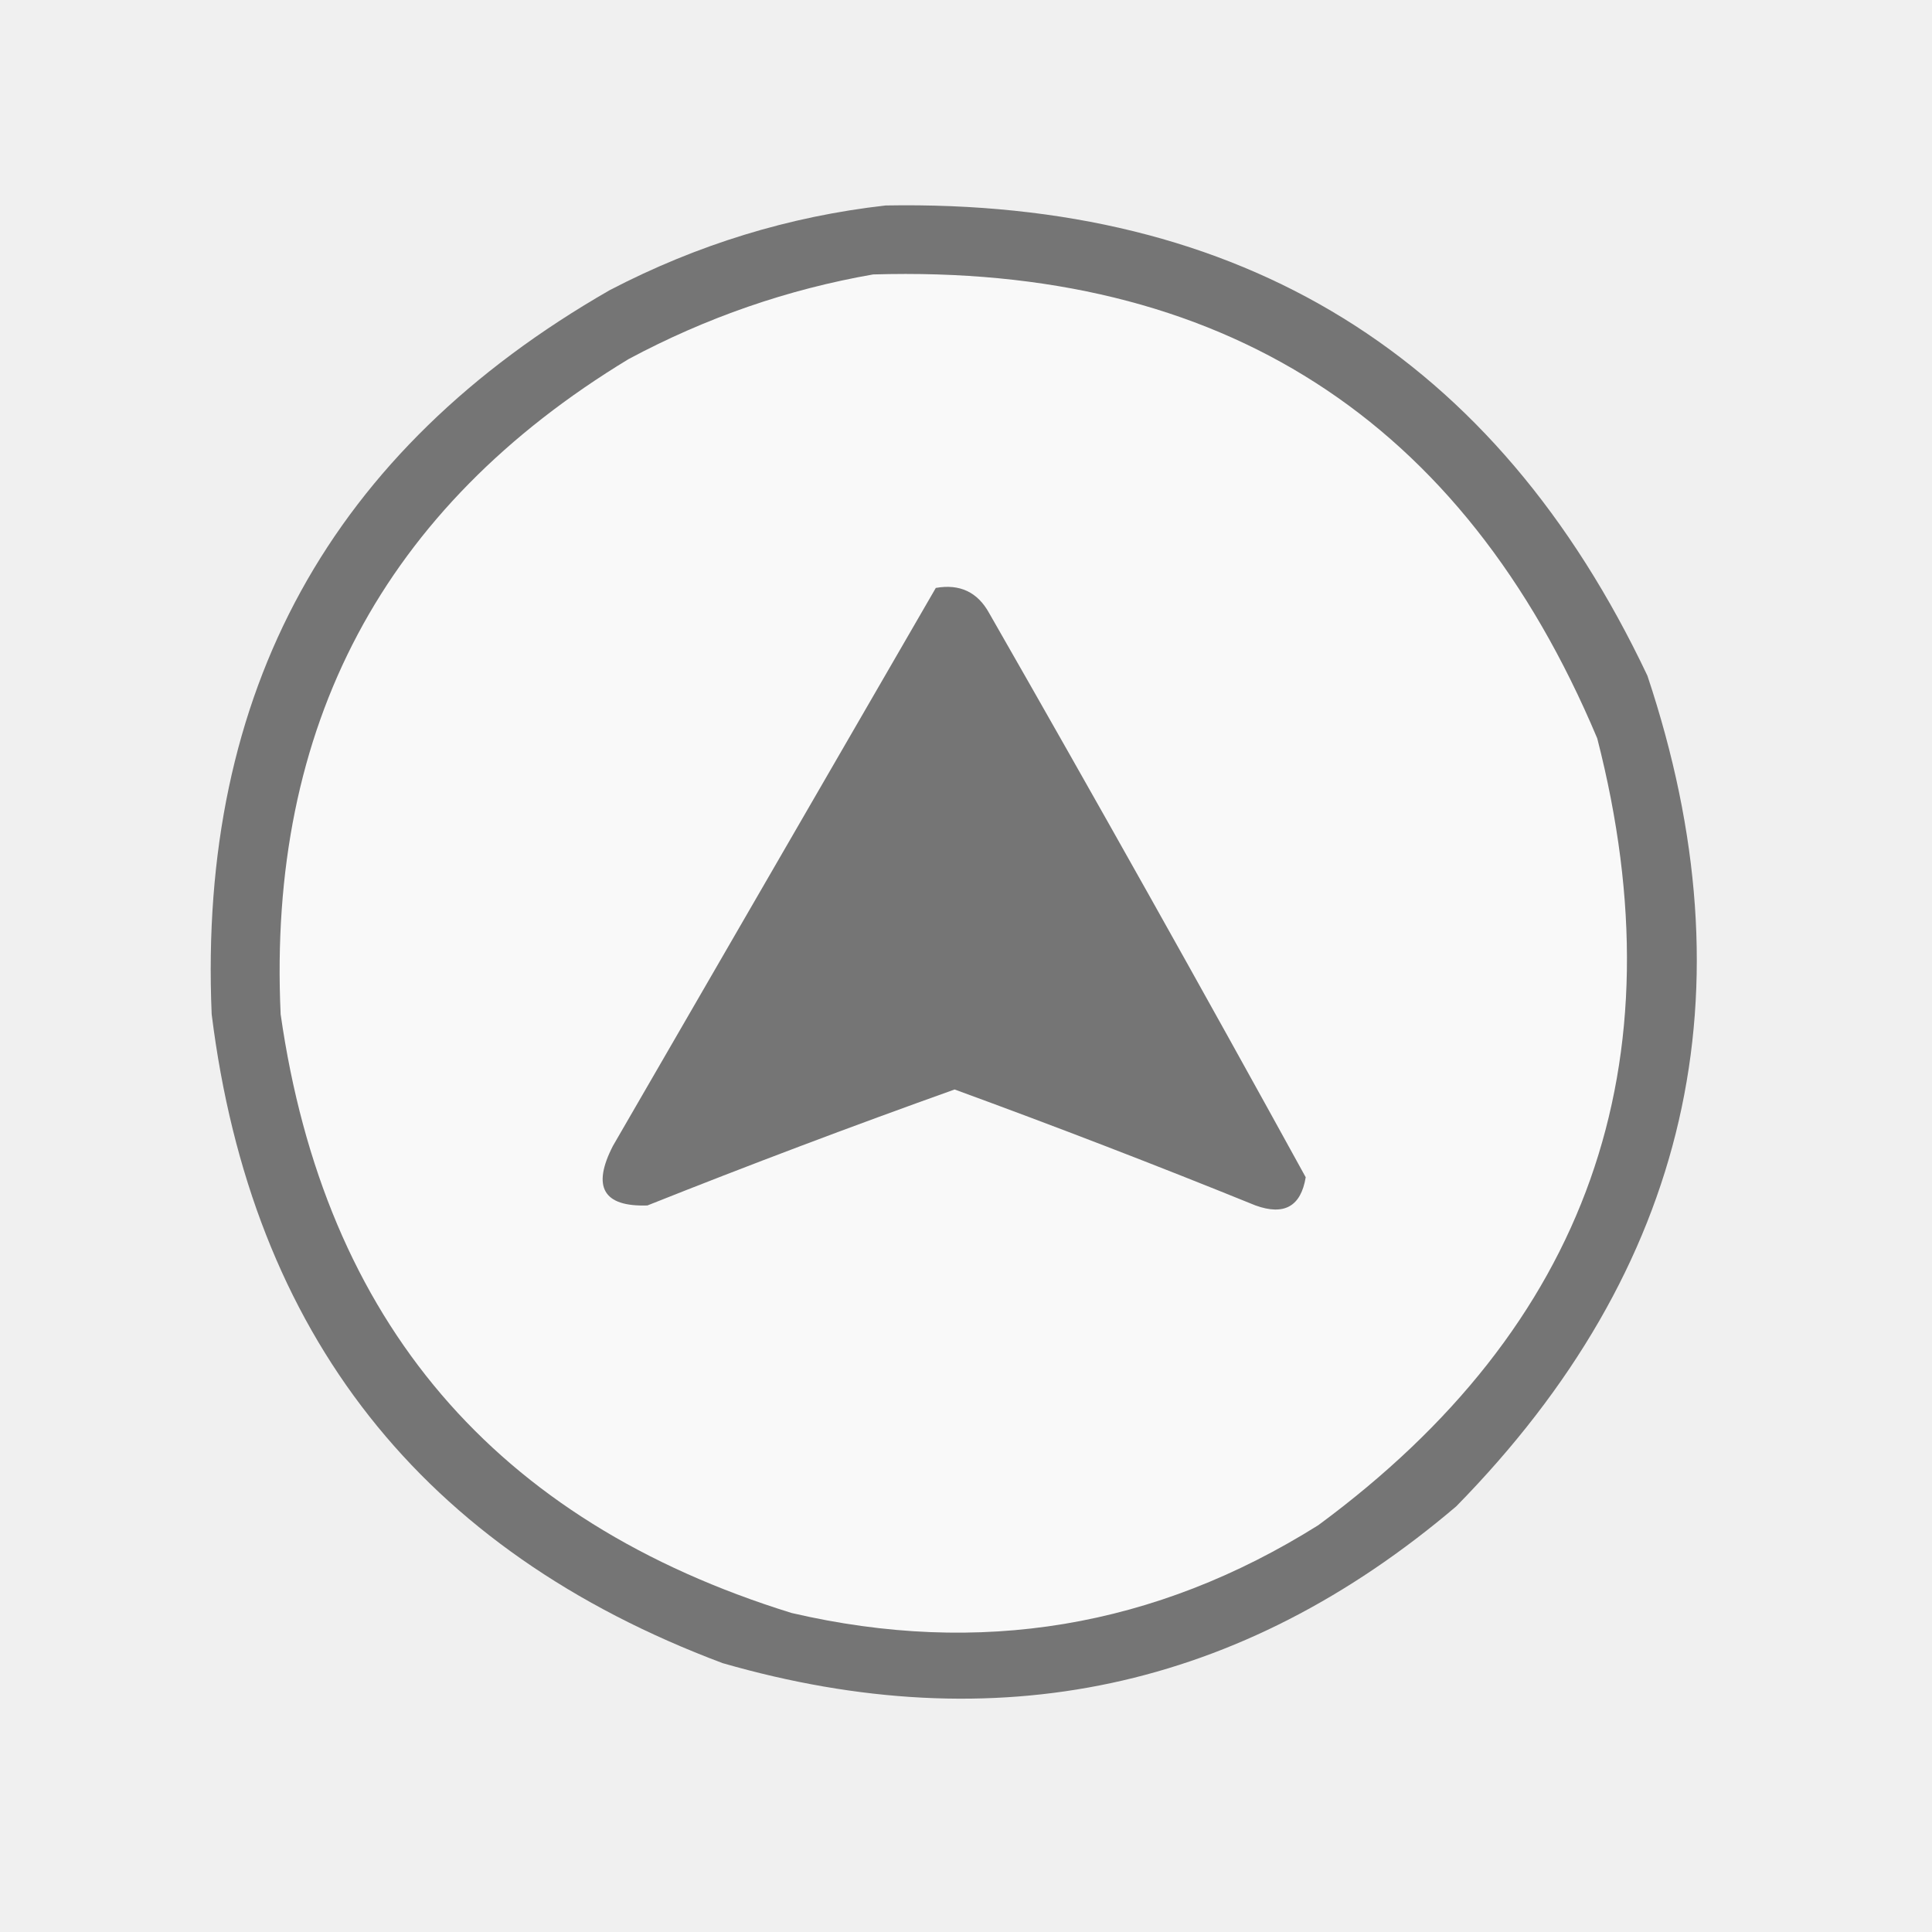
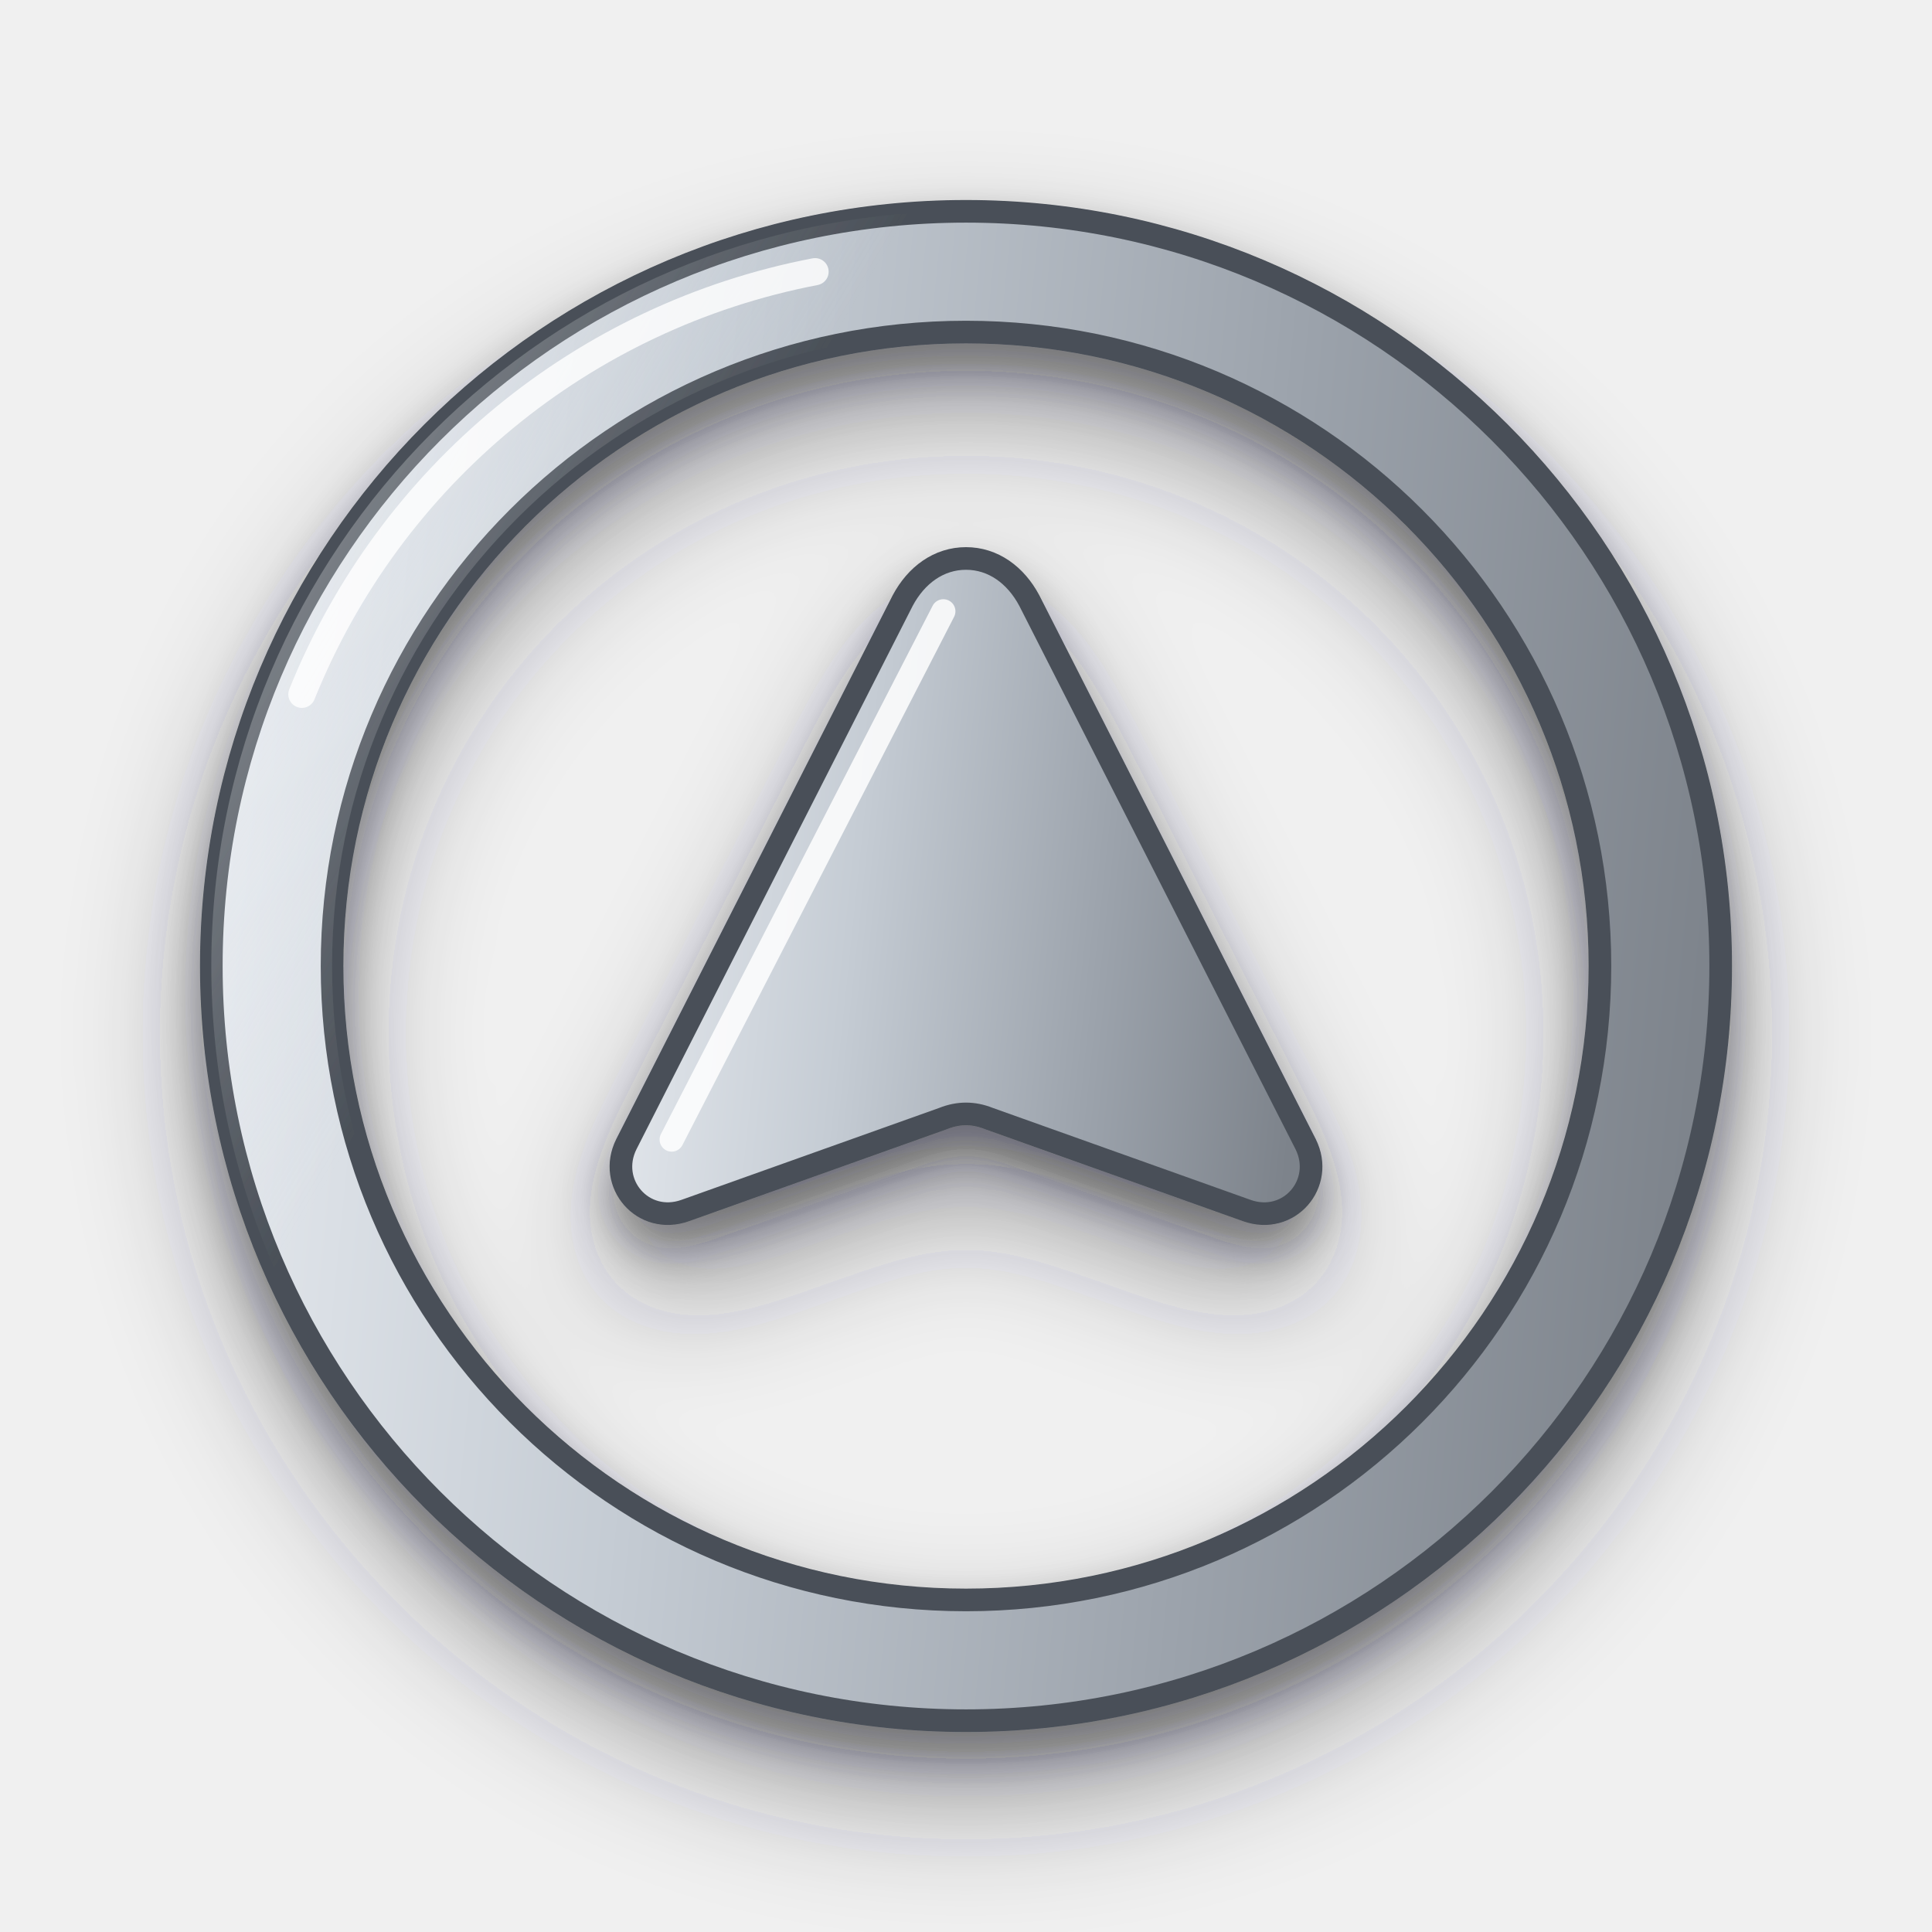
- <svg xmlns="http://www.w3.org/2000/svg" width="96mm" height="96mm" viewBox="0 0 96 96" version="1.1" id="svg1">
-   <defs id="defs1" />
-   <g id="layer1">
-     <g id="g3" style="clip-rule:evenodd;fill-rule:evenodd;image-rendering:optimizeQuality;shape-rendering:geometricPrecision;text-rendering:geometricPrecision" transform="matrix(0.3115305,0,0,0.3115305,-10.666,-5.210931)">
-       <path style="opacity:1" fill="#757575" d="m 175.5,49.5 c 56.836,-1.018 97.336,23.982 121.5,75 16.846,50.445 6.679,94.612 -30.5,132.5 -34.374,29.235 -73.374,37.569 -117,25 C 101.522,264.008 74.355,229.508 68,178.5 65.814,127.031 86.98,88.531 131.5,63 c 13.948,-7.263 28.614,-11.764 44,-13.5 z" id="path3" />
-     </g>
-     <g id="g4" style="clip-rule:evenodd;fill-rule:evenodd;image-rendering:optimizeQuality;shape-rendering:geometricPrecision;text-rendering:geometricPrecision" transform="matrix(0.3115305,0,0,0.3115305,-10.666,-5.210931)">
-       <path style="opacity:1" fill="#f9f9f9" d="m 173.5,60.5 c 55.571,-1.648 94.071,23.018 115.5,74 13.345,51.972 -1.488,93.805 -44.5,125.5 -25.999,16.315 -53.999,20.982 -84,14 C 113.166,259.336 86,227.502 79,178.5 76.893,132.54 95.393,97.707 134.5,74 c 12.387,-6.628 25.387,-11.128 39,-13.5 z" id="path4" />
-     </g>
-     <g id="g6" style="clip-rule:evenodd;fill-rule:evenodd;image-rendering:optimizeQuality;shape-rendering:geometricPrecision;text-rendering:geometricPrecision" transform="matrix(0.3115305,0,0,0.3115305,-10.666,-5.210931)">
-       <path style="opacity:1" fill="#757575" d="m 183.5,110.5 c 3.817,-0.674 6.65,0.659 8.5,4 17.103,29.875 33.936,59.875 50.5,90 -0.766,4.65 -3.432,6.15 -8,4.5 -15.894,-6.447 -31.894,-12.614 -48,-18.5 -16.444,5.87 -32.778,12.037 -49,18.5 -7.04,0.228 -8.873,-2.939 -5.5,-9.5 17.178,-29.694 34.345,-59.361 51.5,-89 z" id="path6" />
+ <svg xmlns="http://www.w3.org/2000/svg" viewBox="0 0 128 128" width="128" height="128">
+   <defs>
+     <filter id="metallicSilverShadow" x="-30%" y="-25%" width="160%" height="165%">
+       <feGaussianBlur in="SourceAlpha" stdDeviation="4.2" result="blurShadow" />
+       <feOffset in="blurShadow" dx="0" dy="4.5" result="offsetShadow" />
+       <feFlood flood-color="#22262C" flood-opacity="0.42" result="colorShadow" />
+       <feComposite in="colorShadow" in2="offsetShadow" operator="in" result="dropShadowMain" />
+       <feGaussianBlur in="SourceAlpha" stdDeviation="1.5" result="blurTight" />
+       <feOffset in="blurTight" dx="0" dy="1.8" result="offsetTight" />
+       <feFlood flood-color="#1A1D22" flood-opacity="0.4" result="colorTight" />
+       <feComposite in="colorTight" in2="offsetTight" operator="in" result="dropShadowTight" />
+       <feMerge>
+         <feMergeNode in="dropShadowMain" />
+         <feMergeNode in="dropShadowTight" />
+         <feMergeNode in="SourceGraphic" />
+       </feMerge>
+     </filter>
+     <linearGradient id="metallicSilverBase" x1="0%" y1="45%" x2="100%" y2="55%">
+       <stop offset="0%" stop-color="#E4E8ED" />
+       <stop offset="30%" stop-color="#C5CCD4" />
+       <stop offset="68%" stop-color="#9CA3AC" />
+       <stop offset="100%" stop-color="#7D838B" />
+     </linearGradient>
+     <linearGradient id="arrowSilverBase" x1="0%" y1="45%" x2="100%" y2="55%">
+       <stop offset="0%" stop-color="#E4E8ED" />
+       <stop offset="34%" stop-color="#C5CCD4" />
+       <stop offset="70%" stop-color="#9CA3AC" />
+       <stop offset="100%" stop-color="#7D838B" />
+     </linearGradient>
+     <linearGradient id="silverLeftGloss" x1="0%" y1="20%" x2="72%" y2="80%">
+       <stop offset="0%" stop-color="#FFFFFF" stop-opacity="0.78" />
+       <stop offset="35%" stop-color="#F2F5F8" stop-opacity="0.32" />
+       <stop offset="65%" stop-color="#E4E8ED" stop-opacity="0" />
+     </linearGradient>
+     <clipPath id="silverIconClip">
+       <path fill-rule="evenodd" d="M64,14 A50,50 0 1,0 64,114 A50,50 0 1,0 64,14 Z M64,22 A42,42 0 1,1 64,106 A42,42 0 1,1 64,22 Z" />
+       <path d="M64,37 C65.8,37 67.3,38.1 68.2,39.8 L86.5,75.8 C87.8,78.4 85.4,81.2 82.6,80.2 L65.5,74.1 C64.5,73.7 63.5,73.7 62.5,74.1 L45.4,80.2 C42.6,81.2 40.2,78.4 41.5,75.8 L59.8,39.8 C60.7,38.1 62.2,37 64,37 Z" />
+     </clipPath>
+   </defs>
+   <g filter="url(#metallicSilverShadow)">
+     <path fill-rule="evenodd" d="M64,14 A50,50 0 1,0 64,114 A50,50 0 1,0 64,14 Z M64,22 A42,42 0 1,1 64,106 A42,42 0 1,1 64,22 Z" fill="url(#metallicSilverBase)" stroke="#4A5058" stroke-width="1.5" stroke-linejoin="round" />
+     <path d="M64,37 C65.8,37 67.3,38.1 68.2,39.8 L86.5,75.8 C87.8,78.4 85.4,81.2 82.6,80.2 L65.5,74.1 C64.5,73.7 63.5,73.7 62.5,74.1 L45.4,80.2 C42.6,81.2 40.2,78.4 41.5,75.8 L59.8,39.8 C60.7,38.1 62.2,37 64,37 Z" fill="url(#arrowSilverBase)" stroke="#4A5058" stroke-width="1.5" stroke-linejoin="round" />
+     <g clip-path="url(#silverIconClip)">
+       <polygon points="8,10 66,10 36,118 -12,118" fill="url(#silverLeftGloss)" />
+       <path d="M20,46 A46,46 0 0,1 54,18" fill="none" stroke="#FFFFFF" stroke-width="1.8" stroke-linecap="round" opacity="0.82" />
+       <line x1="62.5" y1="40.5" x2="44.5" y2="75.5" stroke="#FFFFFF" stroke-width="1.6" stroke-linecap="round" opacity="0.85" />
    </g>
  </g>
</svg>
